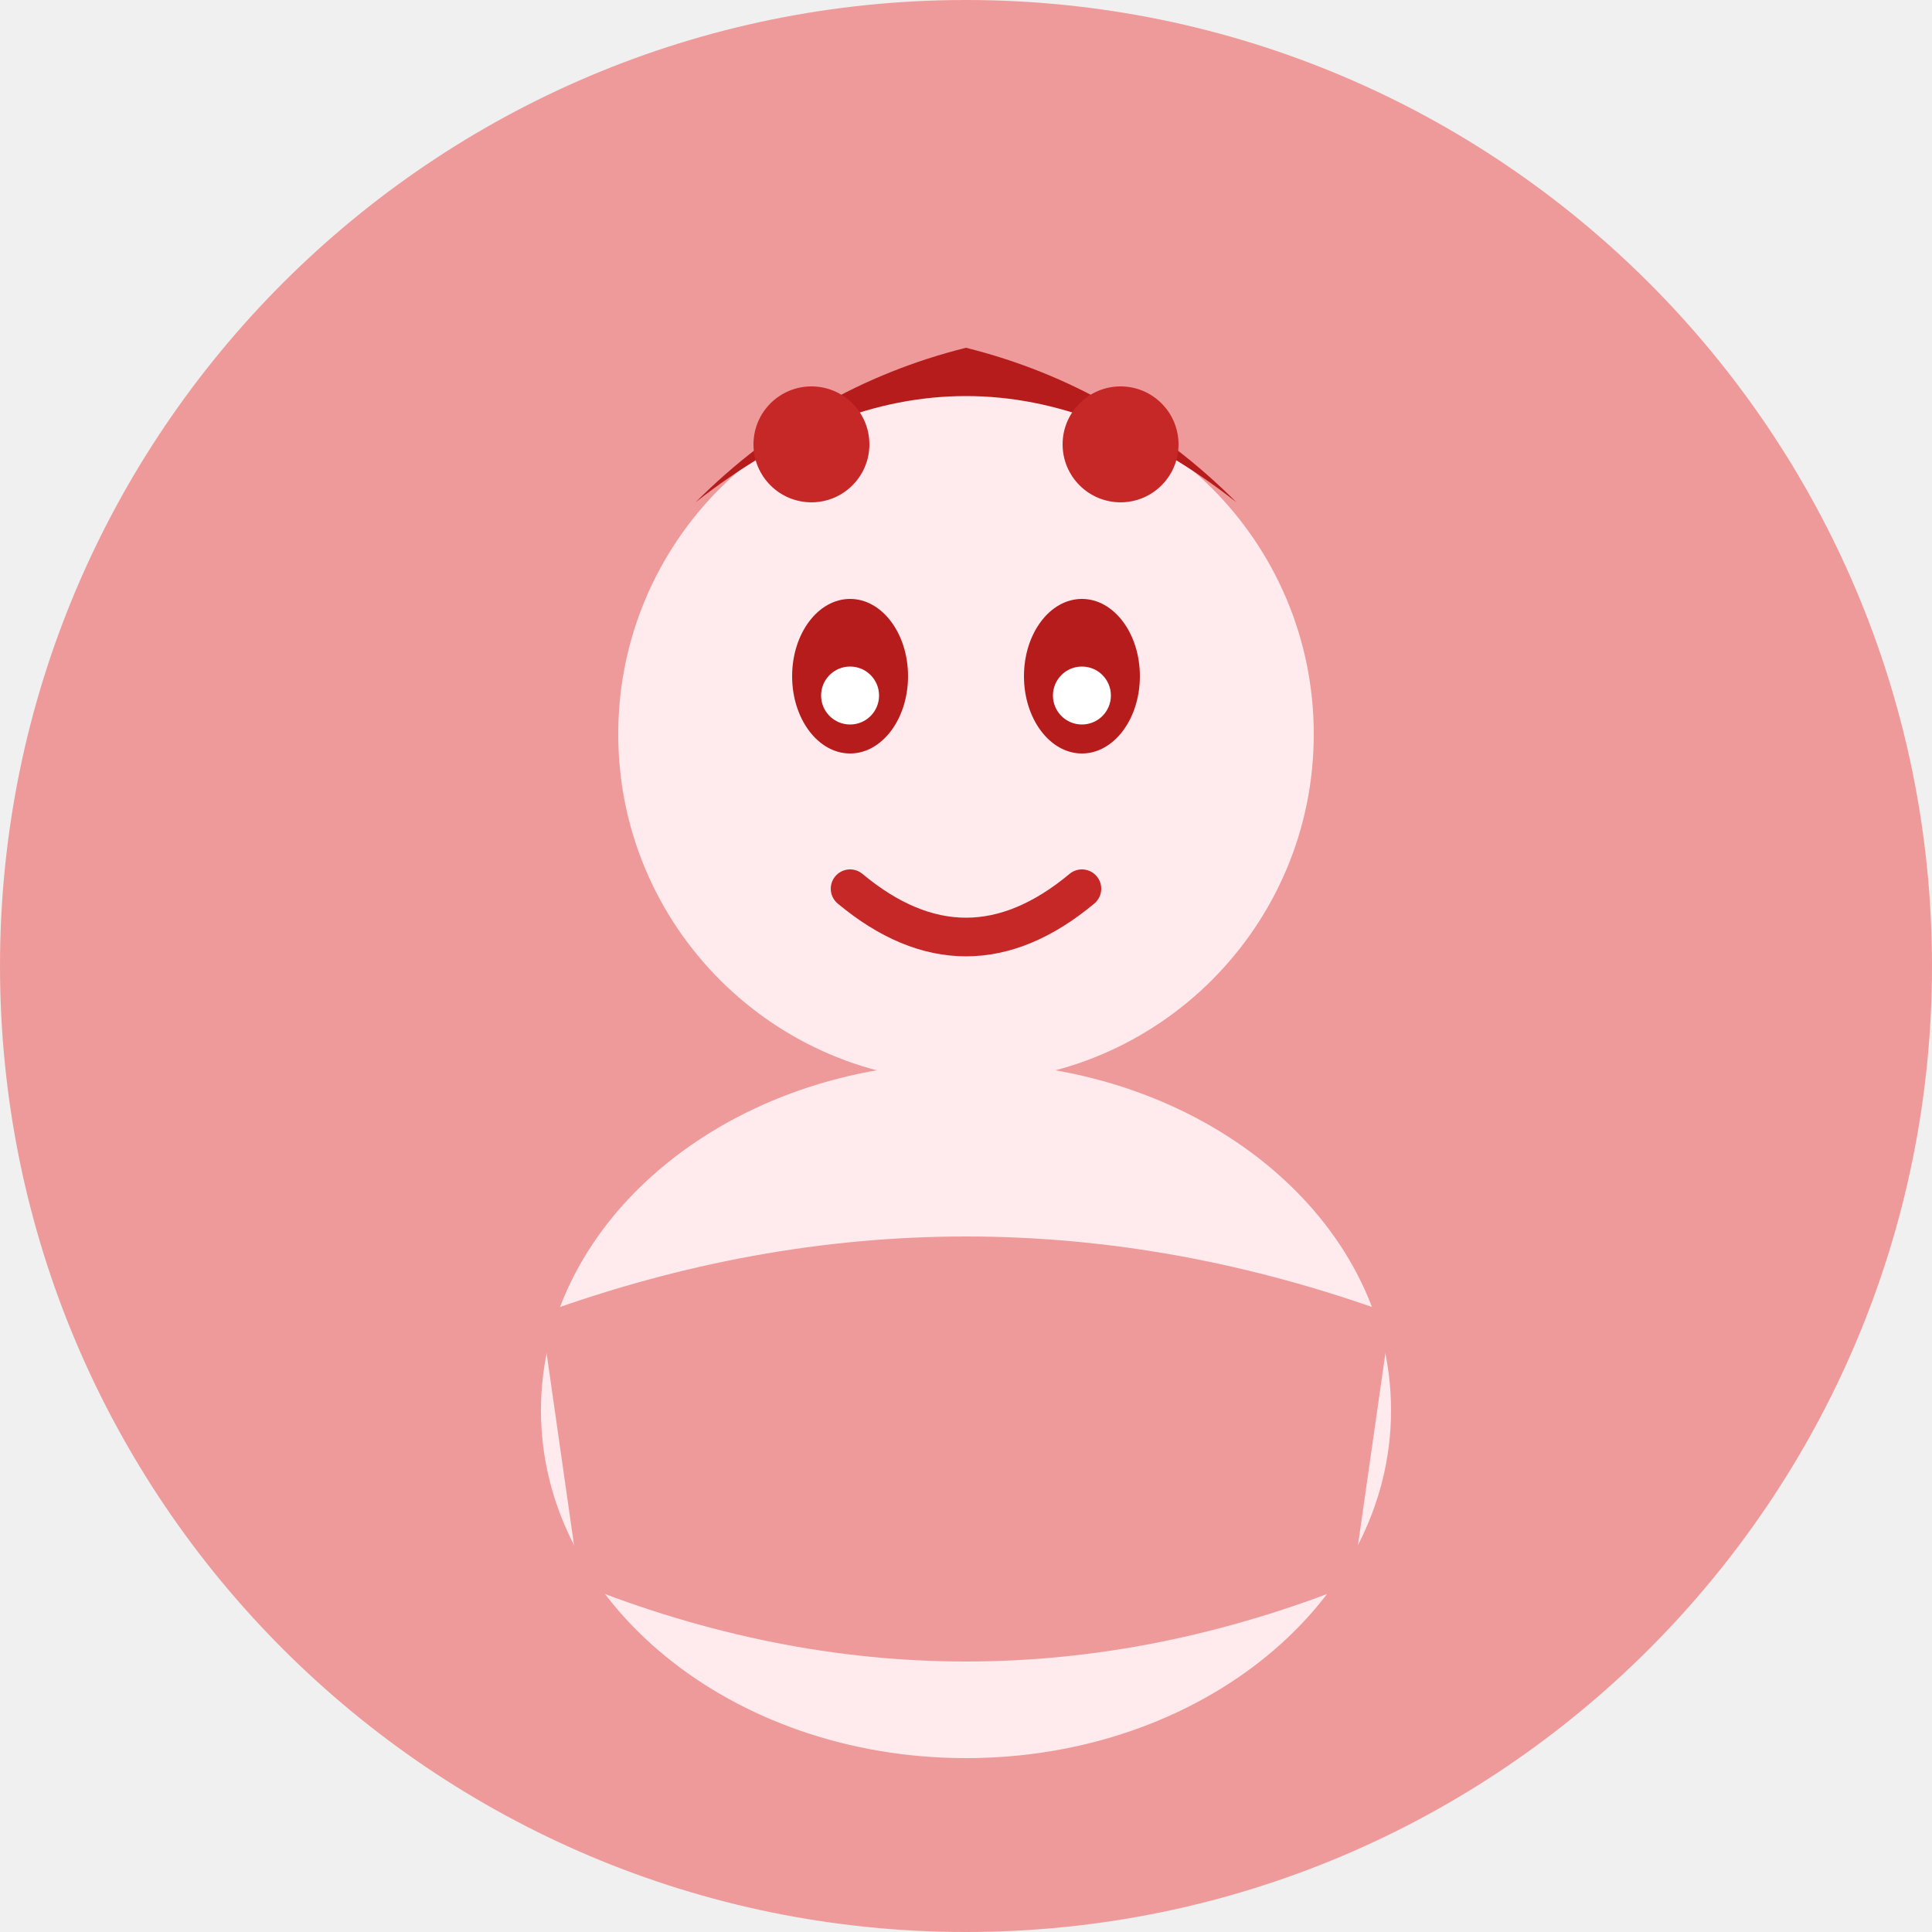
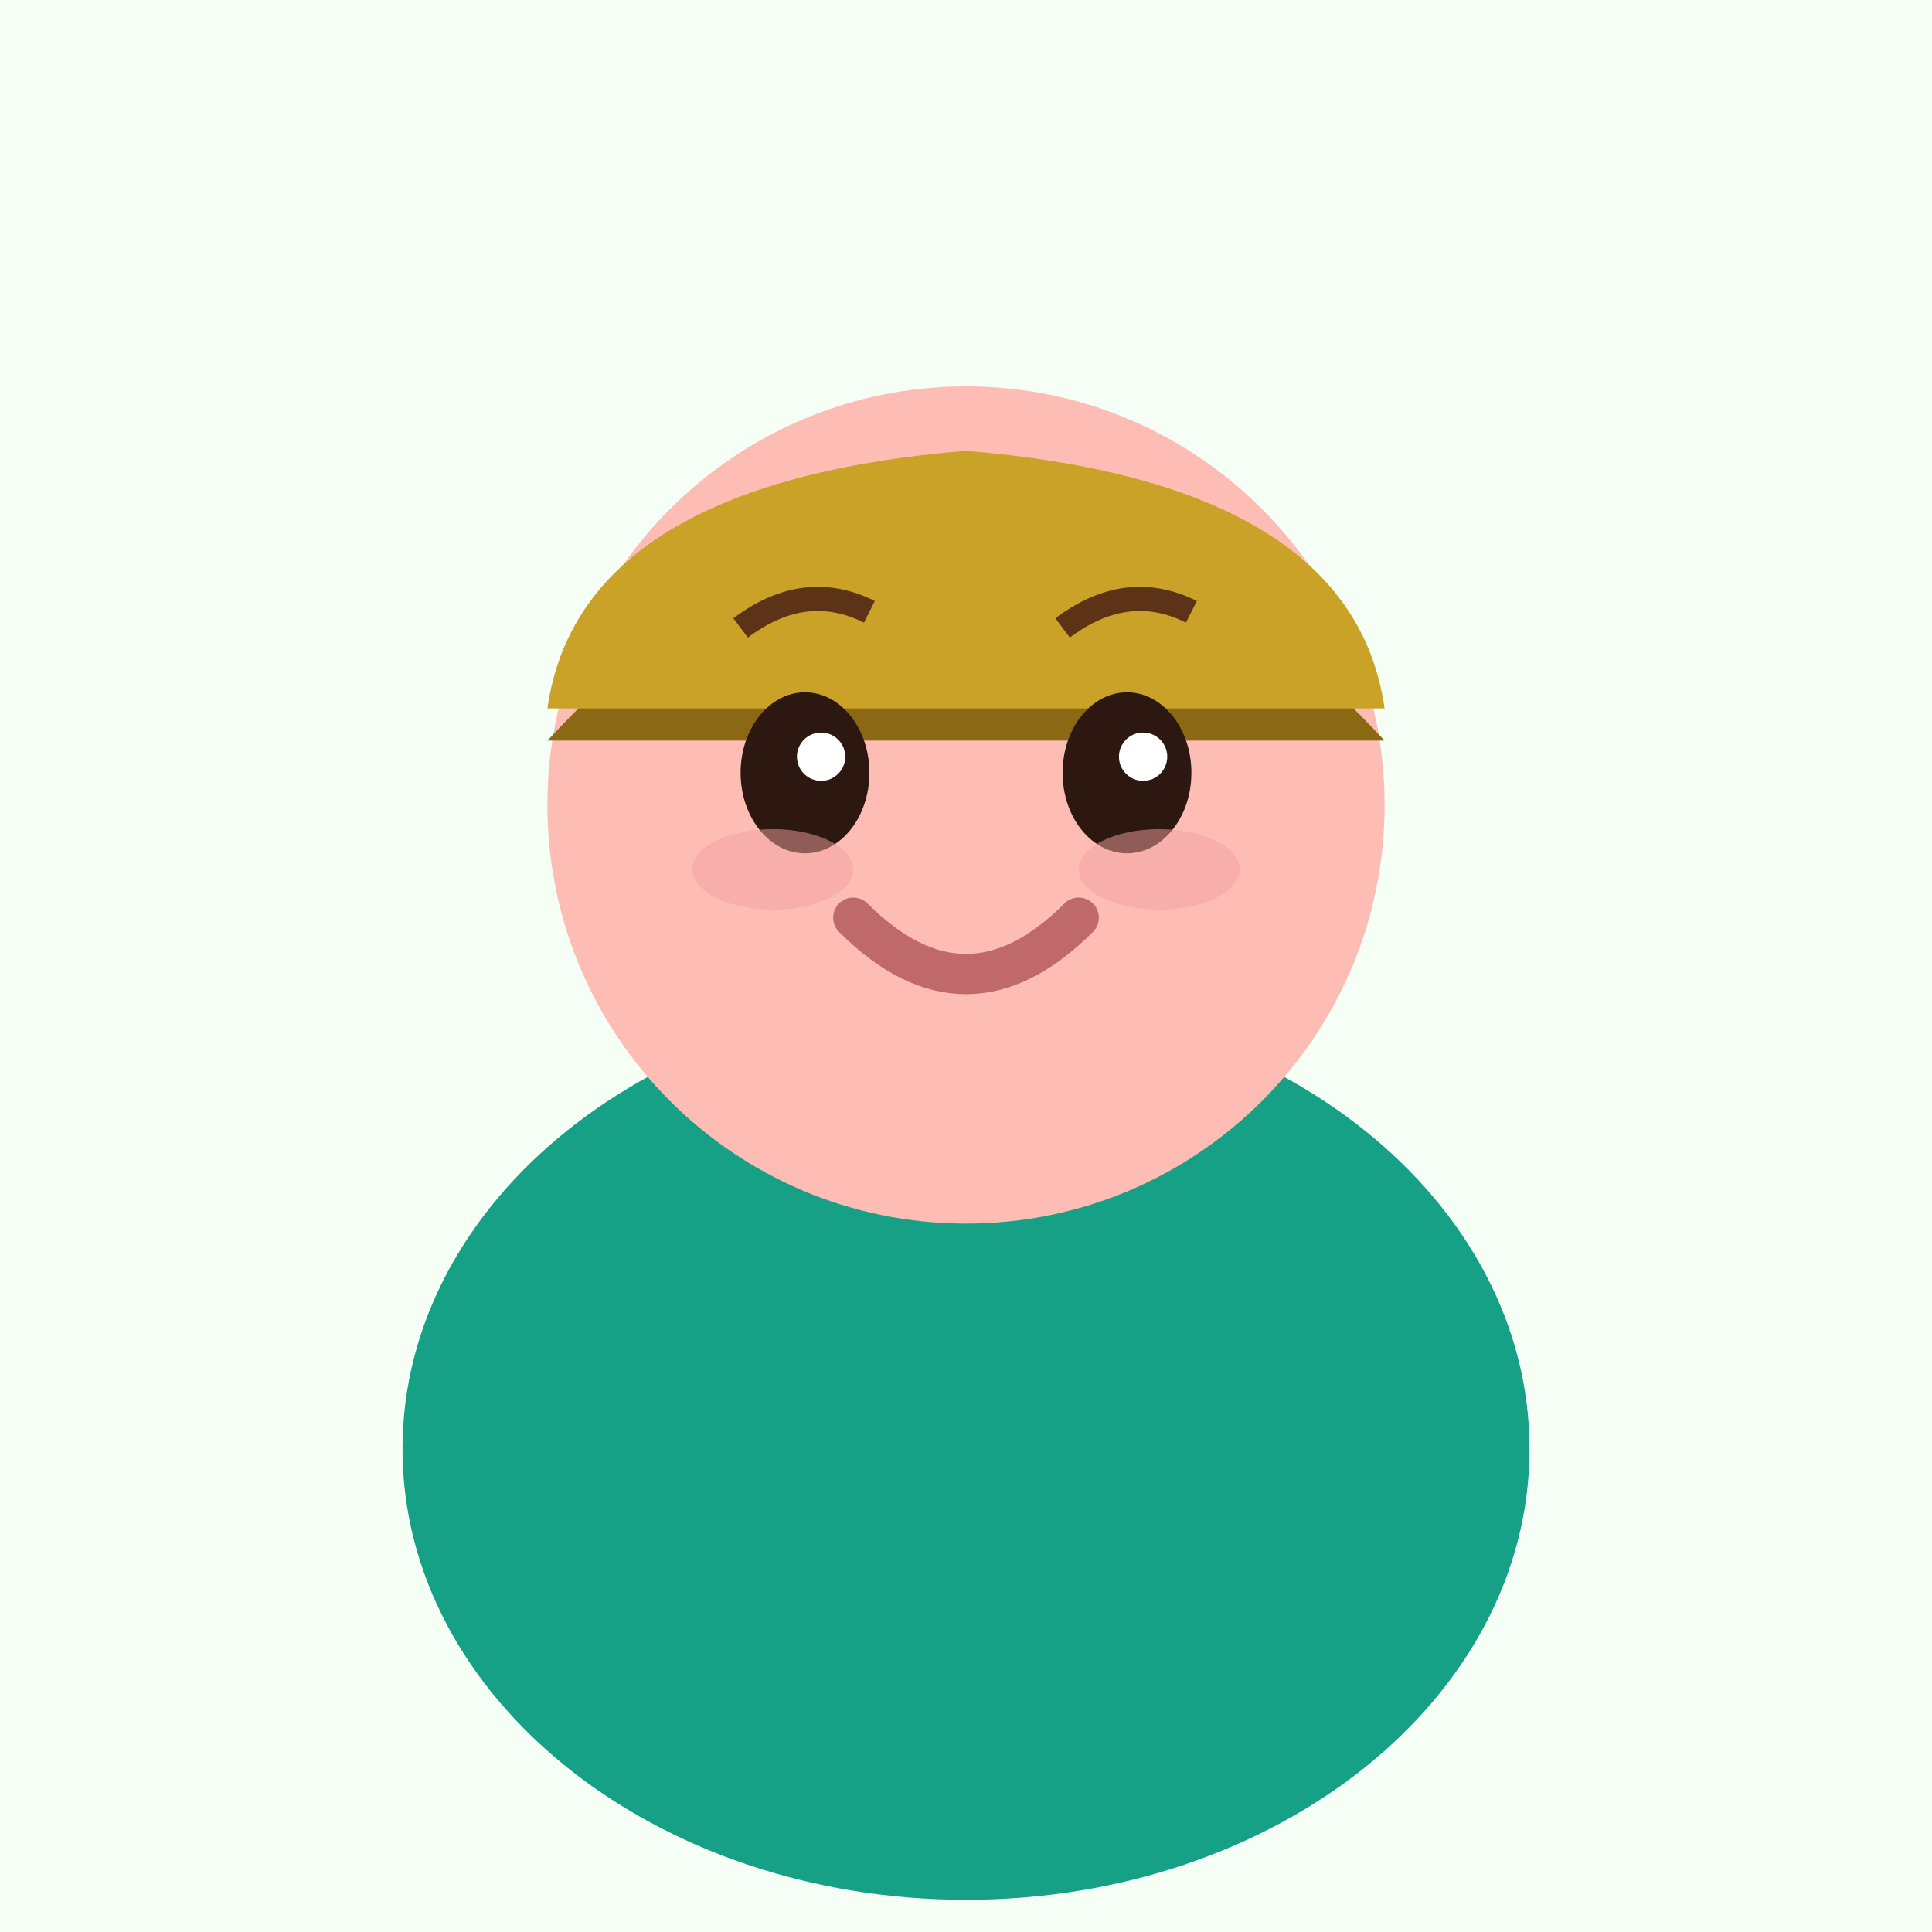
- <svg xmlns="http://www.w3.org/2000/svg" viewBox="0 0 100 100">
-   <circle cx="50" cy="50" r="50" fill="#EF9A9A" />
-   <circle cx="50" cy="38" r="18" fill="#FFEBEE" />
-   <ellipse cx="44" cy="35" rx="3" ry="4" fill="#B71C1C" />
-   <ellipse cx="56" cy="35" rx="3" ry="4" fill="#B71C1C" />
-   <circle cx="44" cy="36" r="1.5" fill="#fff" />
-   <circle cx="56" cy="36" r="1.5" fill="#fff" />
-   <path d="M44 46 Q50 51 56 46" stroke="#C62828" stroke-width="2" fill="none" stroke-linecap="round" />
-   <ellipse cx="50" cy="73" rx="22" ry="18" fill="#FFEBEE" />
-   <path d="M28 68 Q50 60 72 68 L70 82 Q50 90 30 82Z" fill="#EF9A9A" />
-   <path d="M36 26 Q50 15 64 26 Q58 20 50 18 Q42 20 36 26Z" fill="#B71C1C" />
-   <circle cx="42" cy="23" r="3" fill="#C62828" />
-   <circle cx="58" cy="23" r="3" fill="#C62828" />
+ <svg xmlns="http://www.w3.org/2000/svg" viewBox="0 0 120 120">
+   <rect width="120" height="120" fill="#F5FFF5" />
+   <ellipse cx="60" cy="90" rx="35" ry="28" fill="#16A085" />
+   <circle cx="60" cy="50" r="26" fill="#FDBCB4" />
+   <path d="M34 46 Q60 18 86 46" fill="#8B6914" />
+   <path d="M34 44 Q36 30 60 28 Q84 30 86 44" fill="#C9A227" />
+   <ellipse cx="50" cy="48" rx="4" ry="5" fill="#2C1810" />
+   <ellipse cx="70" cy="48" rx="4" ry="5" fill="#2C1810" />
+   <circle cx="51" cy="47" r="1.5" fill="#fff" />
+   <circle cx="71" cy="47" r="1.5" fill="#fff" />
+   <path d="M46 39 Q50 36 54 38" stroke="#5C3317" stroke-width="1.5" fill="none" />
+   <path d="M66 39 Q70 36 74 38" stroke="#5C3317" stroke-width="1.5" fill="none" />
+   <path d="M53 57 Q60 64 67 57" stroke="#C0696A" stroke-width="2.5" fill="none" stroke-linecap="round" />
+   <ellipse cx="48" cy="54" rx="5" ry="2.5" fill="#F4A0A0" opacity=".5" />
+   <ellipse cx="72" cy="54" rx="5" ry="2.5" fill="#F4A0A0" opacity=".5" />
</svg>
